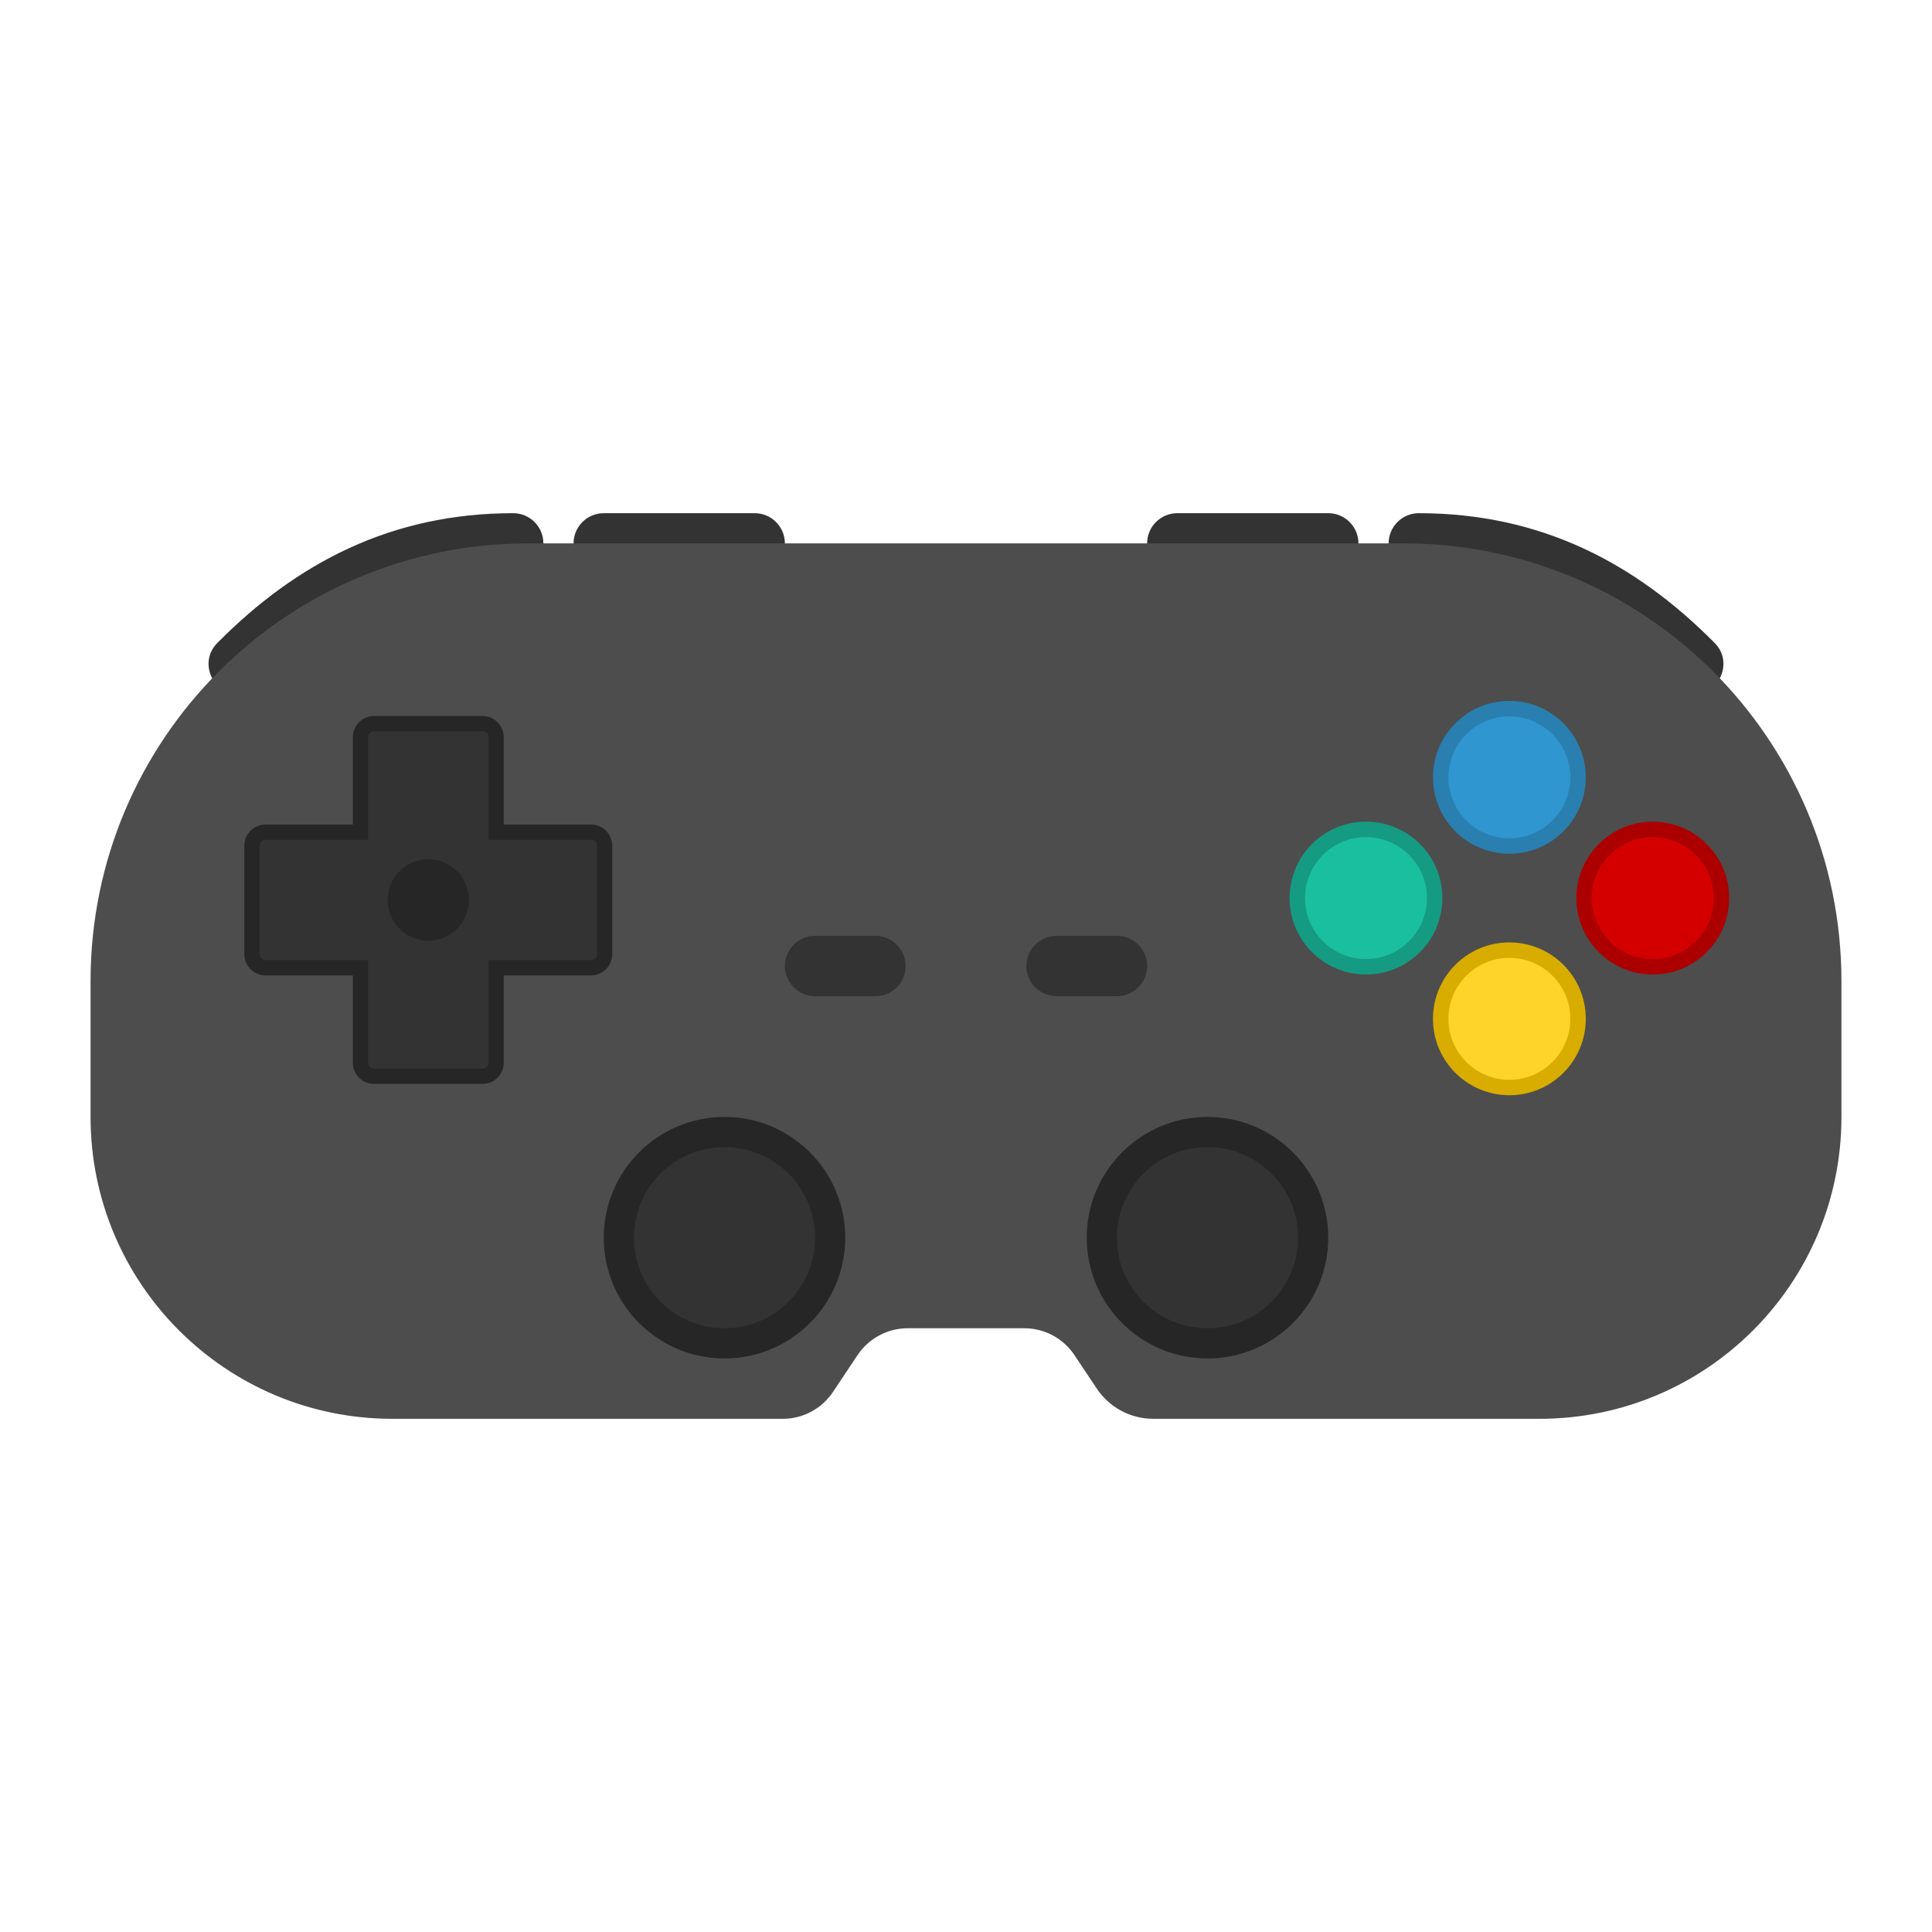
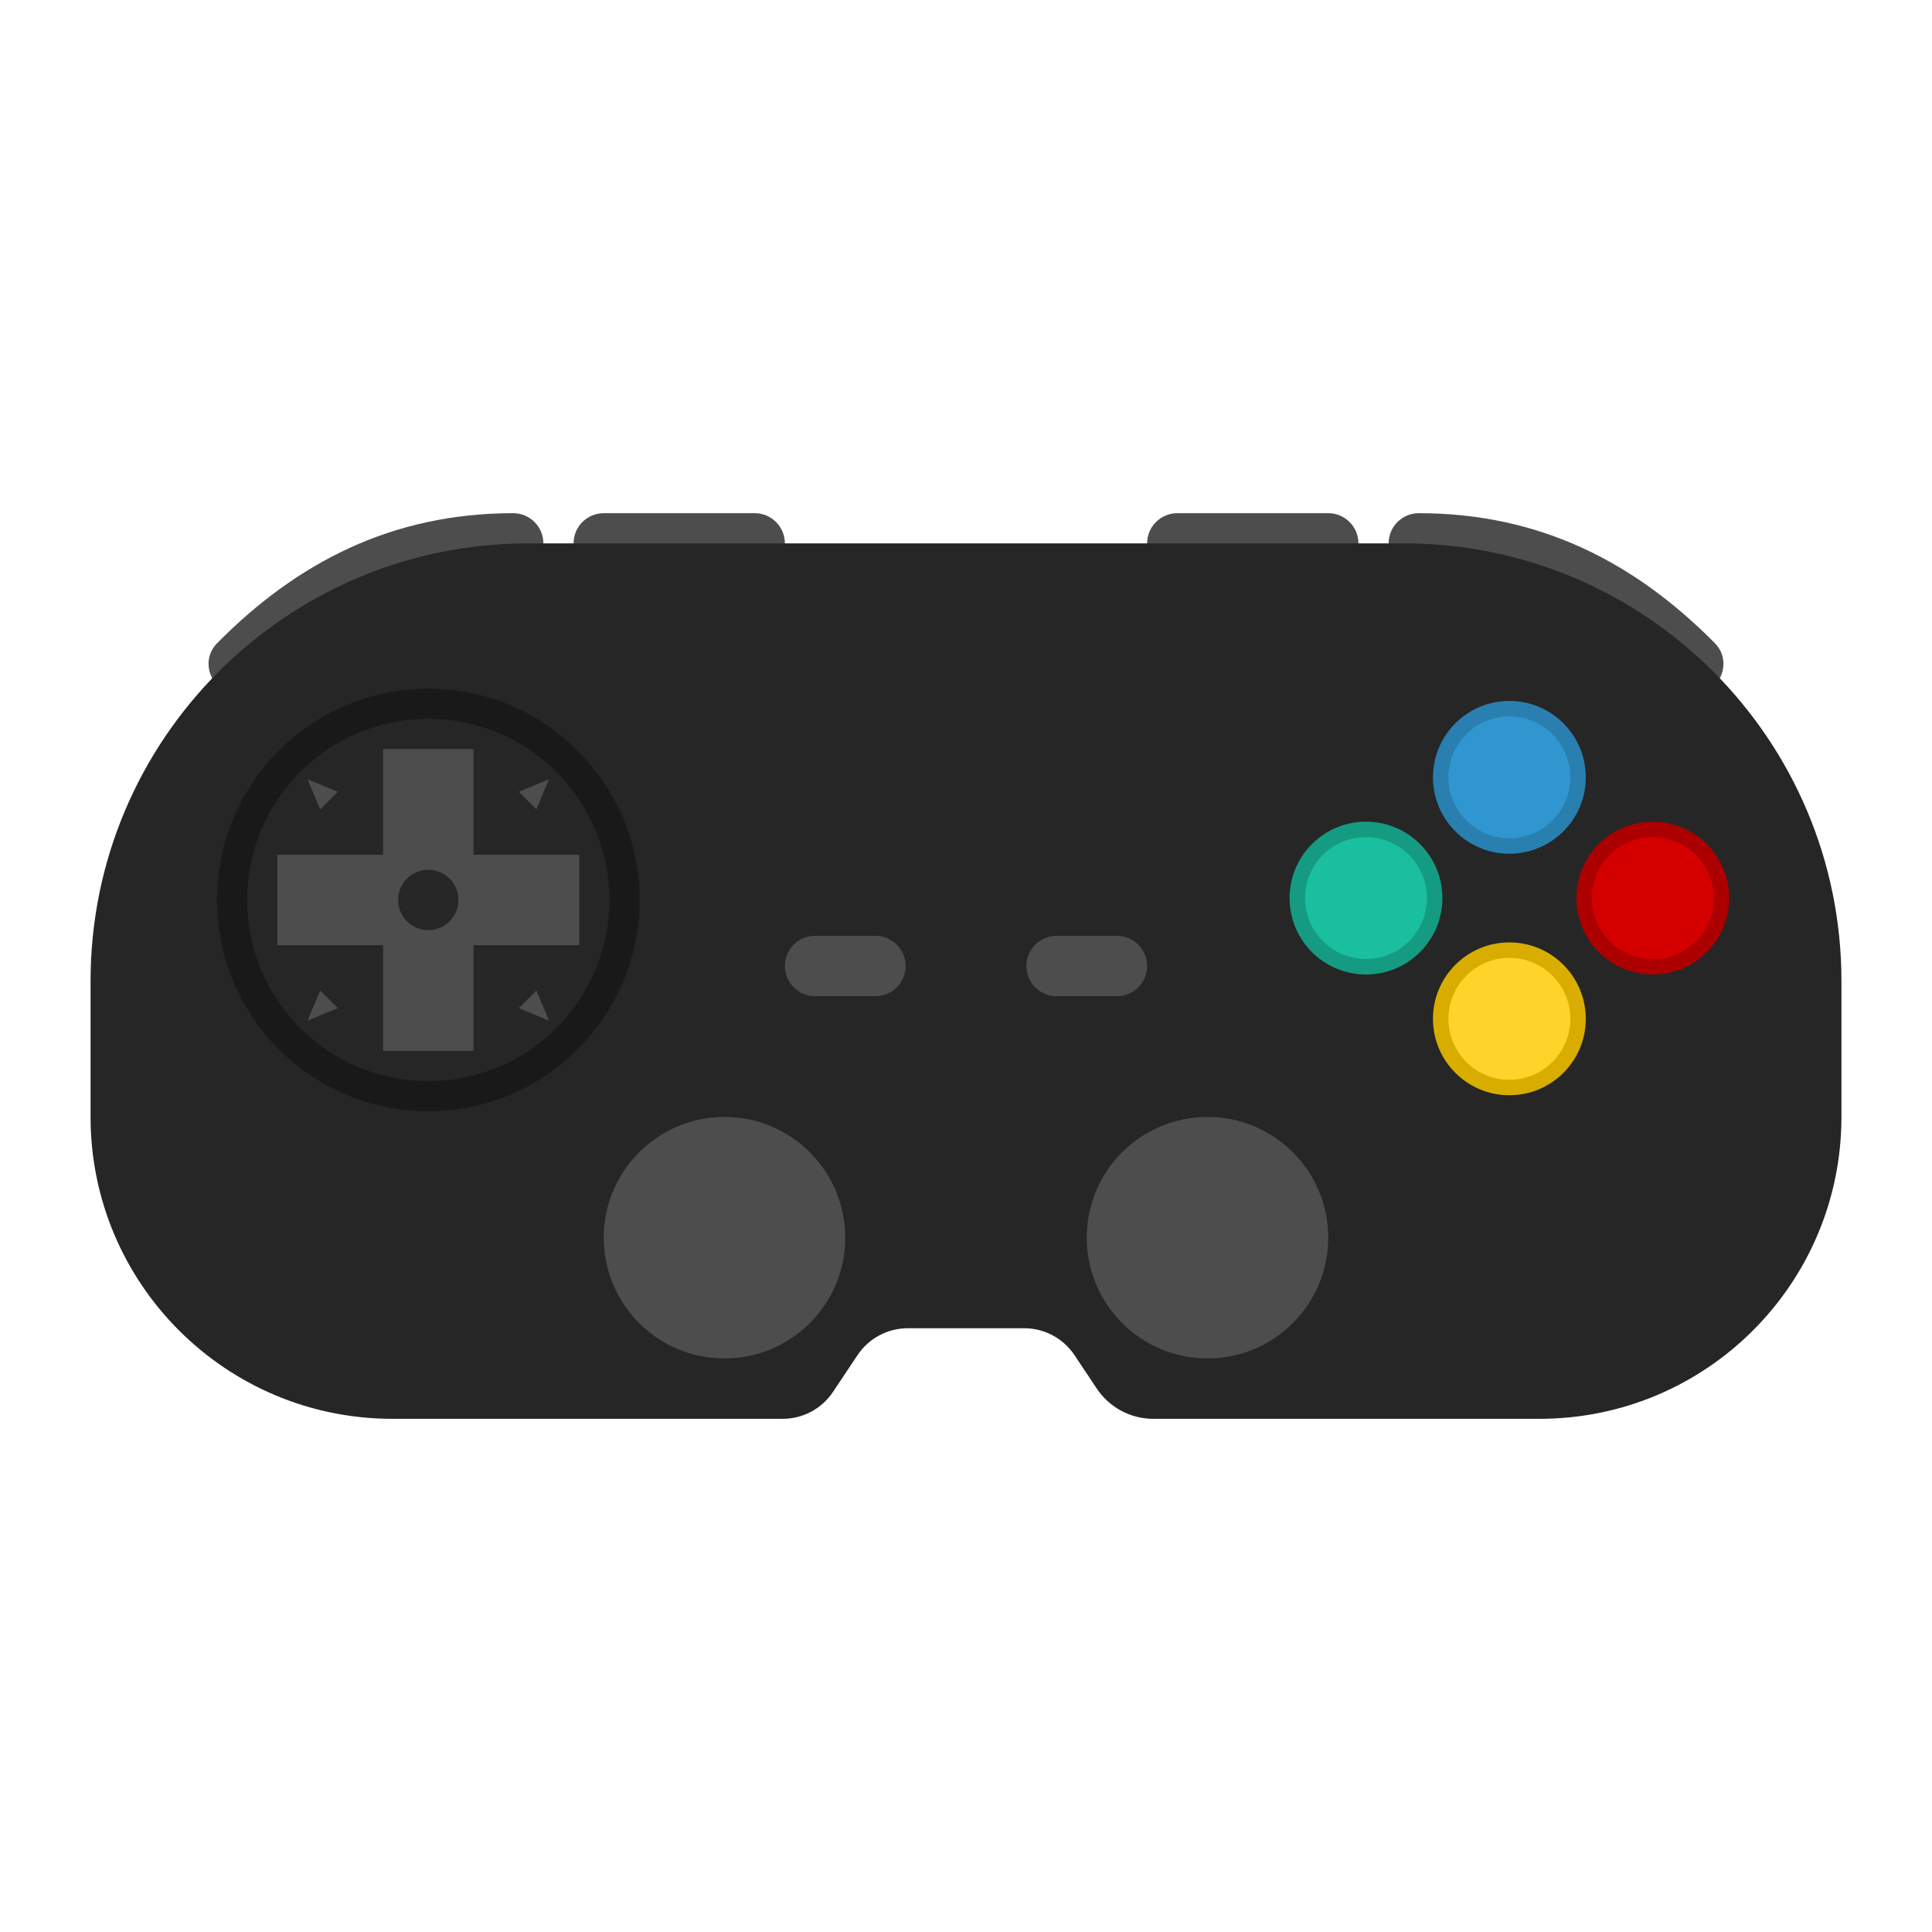
<svg xmlns="http://www.w3.org/2000/svg" viewBox="0 0 341.333 341.333" height="256" width="256" xml:space="preserve" id="svg2" version="1.1">
  <defs id="defs6">
    <clipPath id="clipPath18" clipPathUnits="userSpaceOnUse">
      <path id="path16" d="M 0,256 H 256 V 0 H 0 Z" />
    </clipPath>
    <clipPath id="clipPath26" clipPathUnits="userSpaceOnUse">
      <path id="path24" d="M 4,196 H 252 V 60 H 4 Z" />
    </clipPath>
  </defs>
-   <g id="g36" transform="matrix(1.333333,0,0,-1.333333,208,90.66667)">
-     <path d="m 0,0 c -2.209,0 -4,-1.791 -4,-4 v -16 c 0,-2.209 1.791,-4 4,-4 h 24 v 20 c 0,2.209 -1.791,4 -4,4 z" style="fill:#333333;fill-opacity:1;fill-rule:nonzero;stroke:none" id="path38" />
+   <g id="g36" transform="matrix(1.333333,0,0,-1.333333,208,90.66667)" style="fill:#4d4d4d;fill-opacity:1">
+     <path d="m 0,0 c -2.209,0 -4,-1.791 -4,-4 v -16 c 0,-2.209 1.791,-4 4,-4 h 24 v 20 c 0,2.209 -1.791,4 -4,4 z" style="fill:#4d4d4d;fill-opacity:1;fill-rule:nonzero;stroke:none" id="path38" />
  </g>
-   <g id="g40" transform="matrix(1.333333,0,0,-1.333333,302.9636,113.6244)">
-     <path d="m 0,0 c -10.514,10.629 -23.094,17.218 -39.223,17.218 -2.209,0 -4,-1.791 -4,-4 v -20 H -2.885 C 0.646,-6.782 2.483,-2.51 0,0" style="fill:#333333;fill-opacity:1;fill-rule:nonzero;stroke:none" id="path42" />
+   <g id="g40" transform="matrix(1.333333,0,0,-1.333333,302.9636,113.6244)" style="fill:#4d4d4d;fill-opacity:1">
+     <path d="m 0,0 c -10.514,10.629 -23.094,17.218 -39.223,17.218 -2.209,0 -4,-1.791 -4,-4 v -20 H -2.885 C 0.646,-6.782 2.483,-2.51 0,0" style="fill:#4d4d4d;fill-opacity:1;fill-rule:nonzero;stroke:none" id="path42" />
  </g>
-   <g id="g44" transform="matrix(1.333333,0,0,-1.333333,90.66666,90.66667)">
-     <path d="M 0,0 C -16.129,0 -28.709,-6.589 -39.223,-17.218 -41.706,-19.728 -39.869,-24 -36.338,-24 H 4 V -4 C 4,-1.791 2.209,0 0,0" style="fill:#333333;fill-opacity:1;fill-rule:nonzero;stroke:none" id="path46" />
+   <g id="g44" transform="matrix(1.333333,0,0,-1.333333,90.66666,90.66667)" style="fill:#4d4d4d;fill-opacity:1">
+     <path d="M 0,0 C -16.129,0 -28.709,-6.589 -39.223,-17.218 -41.706,-19.728 -39.869,-24 -36.338,-24 H 4 V -4 C 4,-1.791 2.209,0 0,0" style="fill:#4d4d4d;fill-opacity:1;fill-rule:nonzero;stroke:none" id="path46" />
  </g>
-   <g id="g48" transform="matrix(1.333333,0,0,-1.333333,133.3333,90.66667)">
-     <path d="m 0,0 h -20 c -2.209,0 -4,-1.791 -4,-4 V -24 H 0 c 2.209,0 4,1.791 4,4 V -4 C 4,-1.791 2.209,0 0,0" style="fill:#333333;fill-opacity:1;fill-rule:nonzero;stroke:none" id="path50" />
+   <g id="g48" transform="matrix(1.333333,0,0,-1.333333,133.3333,90.66667)" style="fill:#4d4d4d;fill-opacity:1">
+     <path d="m 0,0 h -20 c -2.209,0 -4,-1.791 -4,-4 V -24 H 0 c 2.209,0 4,1.791 4,4 V -4 C 4,-1.791 2.209,0 0,0" style="fill:#4d4d4d;fill-opacity:1;fill-rule:nonzero;stroke:none" id="path50" />
  </g>
-   <g id="g52" transform="matrix(1.333333,0,0,-1.333333,248,96)" style="fill:#4d4d4d">
-     <path d="m 0,0 h -116 c -32.033,0 -58,-25.967 -58,-58 v -18 c 0,-22.092 17.909,-40 40,-40 h 51.719 c 2.675,0 5.172,1.337 6.656,3.562 l 3.25,4.875 c 1.484,2.226 3.981,3.563 6.656,3.563 h 15.438 c 2.675,0 5.173,-1.337 6.656,-3.563 l 2.953,-4.429 c 1.669,-2.504 4.48,-4.008 7.488,-4.008 H 18 c 22.092,0 40,17.908 40,40 v 18 C 58,-25.967 32.032,0 0,0" style="fill:#4d4d4d;fill-opacity:1;fill-rule:nonzero;stroke:none" id="path54" />
+   <g id="g52" transform="matrix(1.333333,0,0,-1.333333,248,96)" style="fill:#262626;fill-opacity:1">
+     <path d="m 0,0 h -116 c -32.033,0 -58,-25.967 -58,-58 v -18 c 0,-22.092 17.909,-40 40,-40 h 51.719 c 2.675,0 5.172,1.337 6.656,3.562 l 3.25,4.875 c 1.484,2.226 3.981,3.563 6.656,3.563 h 15.438 c 2.675,0 5.173,-1.337 6.656,-3.563 l 2.953,-4.429 c 1.669,-2.504 4.48,-4.008 7.488,-4.008 H 18 c 22.092,0 40,17.908 40,40 v 18 C 58,-25.967 32.032,0 0,0" style="fill:#262626;fill-opacity:1;fill-rule:nonzero;stroke:none" id="path54" />
  </g>
-   <path style="fill:#333333;fill-opacity:1;fill-rule:nonzero;stroke:#262626;stroke-width:2.696;stroke-miterlimit:4;stroke-dasharray:none;stroke-opacity:1" d="m 66.081,127.848 c -1.323,0 -2.396,1.075 -2.396,2.397 v 16.773 H 46.911 c -1.323,0 -2.397,1.073 -2.397,2.396 v 19.171 c 0,1.323 1.075,2.396 2.397,2.396 h 16.773 v 16.775 c 0,1.323 1.073,2.396 2.396,2.396 h 19.171 c 1.323,0 2.396,-1.073 2.396,-2.396 v -16.775 h 16.775 c 1.323,0 2.396,-1.073 2.396,-2.396 v -19.171 c 0,-1.323 -1.073,-2.396 -2.396,-2.396 H 87.647 v -16.773 c 0,-1.323 -1.073,-2.397 -2.396,-2.397 z" id="path58" />
-   <g id="g64" transform="matrix(1.333333,0,0,-1.333333,149.3333,218.6667)">
-     <path d="m 0,0 c 0,-8.837 -7.164,-16 -16,-16 -8.836,0 -16,7.163 -16,16 0,8.837 7.164,16 16,16 C -7.164,16 0,8.837 0,0" style="fill:#262626;fill-opacity:1;fill-rule:nonzero;stroke:none" id="path66" />
+   <path id="path46-1" style="fill:#191919;fill-opacity:1;fill-rule:nonzero;stroke:none;stroke-width:1.333" d="m 75.666,121.667 c -20.585,0 -37.333,16.748 -37.333,37.333 0,20.585 16.748,37.333 37.333,37.333 20.585,0 37.333,-16.748 37.333,-37.333 0,-20.585 -16.748,-37.333 -37.333,-37.333" />
+   <path id="path50-7" style="fill:#262626;fill-opacity:1;fill-rule:nonzero;stroke:none;stroke-width:1.333" d="m 107.666,159 c 0,17.673 -14.327,32 -32,32 -17.673,0 -32,-14.327 -32,-32 0,-17.673 14.327,-32 32,-32 17.673,0 32,14.327 32,32" />
+   <path id="path54-1" style="fill:#4d4d4d;fill-opacity:1;fill-rule:nonzero;stroke:none;stroke-width:1.333" d="M 102.333,151.019 H 83.646 v -18.685 h -15.961 v 18.685 h -18.685 v 15.963 h 18.685 v 18.685 h 15.961 v -18.685 h 18.687 z" />
+   <path id="path58-3" style="fill:#4d4d4d;fill-opacity:1;fill-rule:nonzero;stroke:none;stroke-width:1.333" d="m 54.333,137.667 5.333,2.229 -3.104,3.104 z" />
+   <path id="path62" style="fill:#4d4d4d;fill-opacity:1;fill-rule:nonzero;stroke:none;stroke-width:1.333" d="m 97,137.667 -5.333,2.229 3.104,3.104 z" />
+   <path id="path66-7" style="fill:#4d4d4d;fill-opacity:1;fill-rule:nonzero;stroke:none;stroke-width:1.333" d="m 97,180.333 -5.333,-2.229 3.104,-3.104 z" />
+   <path id="path70-5" style="fill:#4d4d4d;fill-opacity:1;fill-rule:nonzero;stroke:none;stroke-width:1.333" d="m 54.333,180.333 5.333,-2.229 -3.104,-3.104 z" />
+   <path id="path74-6" style="fill:#262626;fill-opacity:1;fill-rule:nonzero;stroke:none;stroke-width:1.333" d="m 81,159 c 0,2.945 -2.388,5.333 -5.333,5.333 -2.945,0 -5.333,-2.388 -5.333,-5.333 0,-2.945 2.388,-5.333 5.333,-5.333 2.945,0 5.333,2.388 5.333,5.333" />
+   <g id="g64" transform="matrix(1.333333,0,0,-1.333333,149.3333,218.6667)" style="fill:#4d4d4d;fill-opacity:1">
+     <path d="m 0,0 c 0,-8.837 -7.164,-16 -16,-16 -8.836,0 -16,7.163 -16,16 0,8.837 7.164,16 16,16 C -7.164,16 0,8.837 0,0" style="fill:#4d4d4d;fill-opacity:1;fill-rule:nonzero;stroke:none" id="path66" />
  </g>
-   <g id="g68" transform="matrix(1.333333,0,0,-1.333333,234.6667,218.6667)">
-     <path d="m 0,0 c 0,-8.837 -7.163,-16 -16,-16 -8.837,0 -16,7.163 -16,16 0,8.837 7.163,16 16,16 C -7.163,16 0,8.837 0,0" style="fill:#262626;fill-opacity:1;fill-rule:nonzero;stroke:none" id="path70" />
+   <g id="g68" transform="matrix(1.333333,0,0,-1.333333,234.6667,218.6667)" style="fill:#4d4d4d;fill-opacity:1">
+     <path d="m 0,0 c 0,-8.837 -7.163,-16 -16,-16 -8.837,0 -16,7.163 -16,16 0,8.837 7.163,16 16,16 C -7.163,16 0,8.837 0,0" style="fill:#4d4d4d;fill-opacity:1;fill-rule:nonzero;stroke:none" id="path70" />
  </g>
  <g id="g72" transform="matrix(1.213483,0,0,-1.213483,229.1985,158.6667)" style="stroke:#159b81;stroke-width:2.25;stroke-miterlimit:4;stroke-dasharray:none;stroke-opacity:1">
    <path d="m 0,0 c 0,-5.523 4.478,-10 10,-10 5.522,0 10,4.477 10,10 C 20,5.523 15.522,10 10,10 4.478,10 0,5.523 0,0" style="fill:#1abf9f;fill-opacity:1;fill-rule:nonzero;stroke:#159b81;stroke-width:2.25;stroke-miterlimit:4;stroke-dasharray:none;stroke-opacity:1" id="path74" />
  </g>
  <g id="g76" transform="matrix(1.213483,0,0,-1.213483,254.5318,137.3333)" style="stroke:#297faf;stroke-width:2.25;stroke-miterlimit:4;stroke-dasharray:none;stroke-opacity:1">
    <path d="m 0,0 c 0,-5.523 4.478,-10 10,-10 5.522,0 10,4.477 10,10 C 20,5.523 15.522,10 10,10 4.478,10 0,5.523 0,0" style="fill:#3096cf;fill-opacity:1;fill-rule:nonzero;stroke:#297faf;stroke-width:2.25;stroke-miterlimit:4;stroke-dasharray:none;stroke-opacity:1" id="path78" />
  </g>
  <g id="g80" transform="matrix(1.213483,0,0,-1.213483,254.5318,180)" style="fill:#ffd42a;stroke:#d8ad00;stroke-width:2.25;stroke-miterlimit:4;stroke-dasharray:none;stroke-opacity:1">
    <path d="m 0,0 c 0,-5.522 4.478,-10 10,-10 5.522,0 10,4.478 10,10 C 20,5.523 15.522,10 10,10 4.478,10 0,5.523 0,0" style="fill:#ffd42a;fill-opacity:1;fill-rule:nonzero;stroke:#d8ad00;stroke-width:2.25;stroke-miterlimit:4;stroke-dasharray:none;stroke-opacity:1" id="path82" />
  </g>
  <g id="g84" transform="matrix(1.213483,0,0,-1.213483,279.8652,158.6667)" style="fill:#d40000;stroke:#ac0000;stroke-width:2.25;stroke-miterlimit:4;stroke-dasharray:none;stroke-opacity:1">
    <path d="m 0,0 c 0,-5.523 4.478,-10 10,-10 5.522,0 10,4.477 10,10 C 20,5.523 15.522,10 10,10 4.478,10 0,5.523 0,0" style="fill:#d40000;fill-opacity:1;fill-rule:nonzero;stroke:#ac0000;stroke-width:2.25;stroke-miterlimit:4;stroke-dasharray:none;stroke-opacity:1" id="path86" />
  </g>
-   <g id="g88" transform="matrix(1.333333,0,0,-1.333333,154.6667,176)">
-     <path d="m 0,0 h -8 c -2.209,0 -4,1.791 -4,4 0,2.209 1.791,4 4,4 H 0 C 2.209,8 4,6.209 4,4 4,1.791 2.209,0 0,0" style="fill:#333333;fill-opacity:1;fill-rule:nonzero;stroke:none" id="path90" />
+   <g id="g88" transform="matrix(1.333333,0,0,-1.333333,154.6667,176)" style="fill:#4d4d4d;fill-opacity:1">
+     <path d="m 0,0 h -8 c -2.209,0 -4,1.791 -4,4 0,2.209 1.791,4 4,4 H 0 C 2.209,8 4,6.209 4,4 4,1.791 2.209,0 0,0" style="fill:#4d4d4d;fill-opacity:1;fill-rule:nonzero;stroke:none" id="path90" />
  </g>
-   <g id="g92" transform="matrix(1.333333,0,0,-1.333333,197.3333,176)">
-     <path d="m 0,0 h -8 c -2.209,0 -4,1.791 -4,4 0,2.209 1.791,4 4,4 H 0 C 2.209,8 4,6.209 4,4 4,1.791 2.209,0 0,0" style="fill:#333333;fill-opacity:1;fill-rule:nonzero;stroke:none" id="path94" />
+   <g id="g92" transform="matrix(1.333333,0,0,-1.333333,197.3333,176)" style="fill:#4d4d4d;fill-opacity:1">
+     <path d="m 0,0 h -8 c -2.209,0 -4,1.791 -4,4 0,2.209 1.791,4 4,4 H 0 C 2.209,8 4,6.209 4,4 4,1.791 2.209,0 0,0" style="fill:#4d4d4d;fill-opacity:1;fill-rule:nonzero;stroke:none" id="path94" />
  </g>
-   <g id="g96" transform="matrix(1.333333,0,0,-1.333333,144,218.6667)">
-     <path d="m 0,0 c 0,-6.627 -5.373,-12 -12,-12 -6.627,0 -12,5.373 -12,12 0,6.627 5.373,12 12,12 C -5.373,12 0,6.627 0,0" style="fill:#333333;fill-opacity:1;fill-rule:nonzero;stroke:none" id="path98" />
+   <g id="g96" transform="matrix(1.333333,0,0,-1.333333,144,218.6667)" style="fill:#4d4d4d;fill-opacity:1">
+     <path d="m 0,0 c 0,-6.627 -5.373,-12 -12,-12 -6.627,0 -12,5.373 -12,12 0,6.627 5.373,12 12,12 C -5.373,12 0,6.627 0,0" style="fill:#4d4d4d;fill-opacity:1;fill-rule:nonzero;stroke:none" id="path98" />
  </g>
-   <g id="g100" transform="matrix(1.333333,0,0,-1.333333,229.3333,218.6667)">
-     <path d="m 0,0 c 0,-6.627 -5.373,-12 -12,-12 -6.627,0 -12,5.373 -12,12 0,6.627 5.373,12 12,12 C -5.373,12 0,6.627 0,0" style="fill:#333333;fill-opacity:1;fill-rule:nonzero;stroke:none" id="path102" />
-   </g>
-   <g id="g104" transform="matrix(1.198146,0,0,-1.198146,82.85518,159.0003)">
-     <path d="m 0,0 c 0,-3.313 -2.687,-6 -6,-6 -3.313,0 -6,2.687 -6,6 0,3.313 2.687,6 6,6 3.313,0 6,-2.687 6,-6" style="fill:#262626;fill-opacity:1;fill-rule:nonzero;stroke:none" id="path106" />
+   <g id="g100" transform="matrix(1.333333,0,0,-1.333333,229.3333,218.6667)" style="fill:#4d4d4d;fill-opacity:1">
+     <path d="m 0,0 c 0,-6.627 -5.373,-12 -12,-12 -6.627,0 -12,5.373 -12,12 0,6.627 5.373,12 12,12 C -5.373,12 0,6.627 0,0" style="fill:#4d4d4d;fill-opacity:1;fill-rule:nonzero;stroke:none" id="path102" />
  </g>
</svg>
